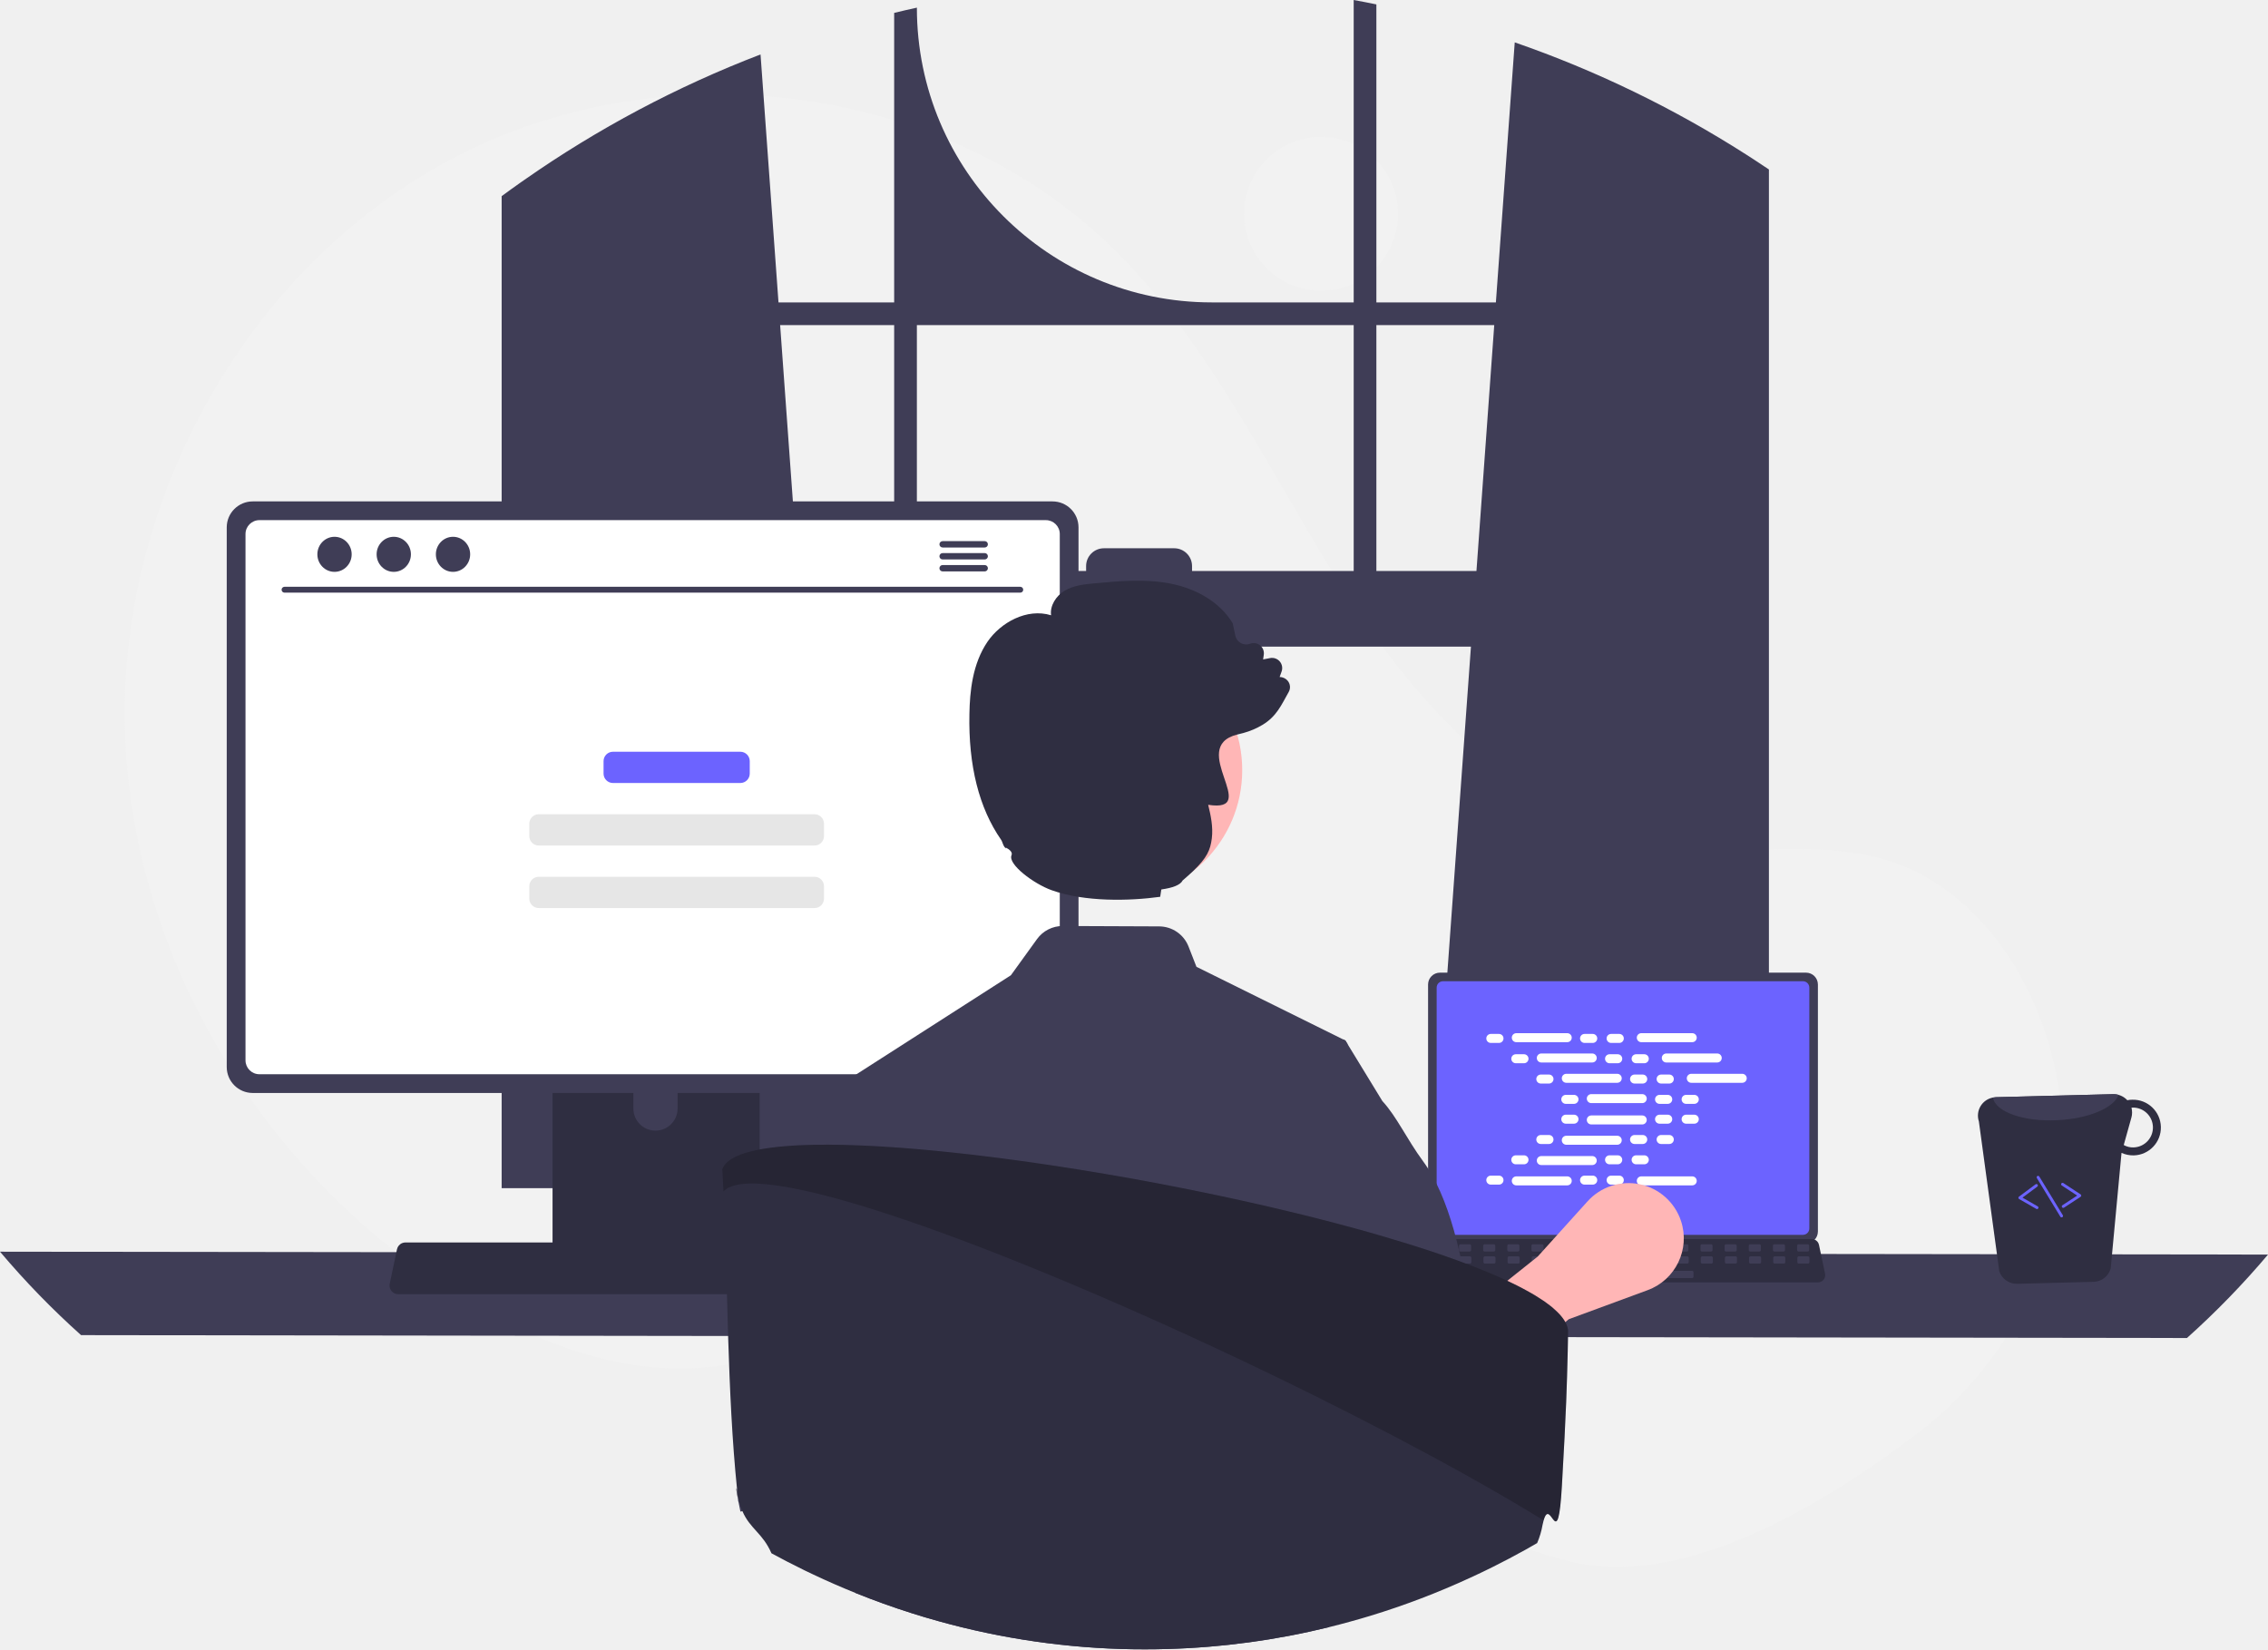
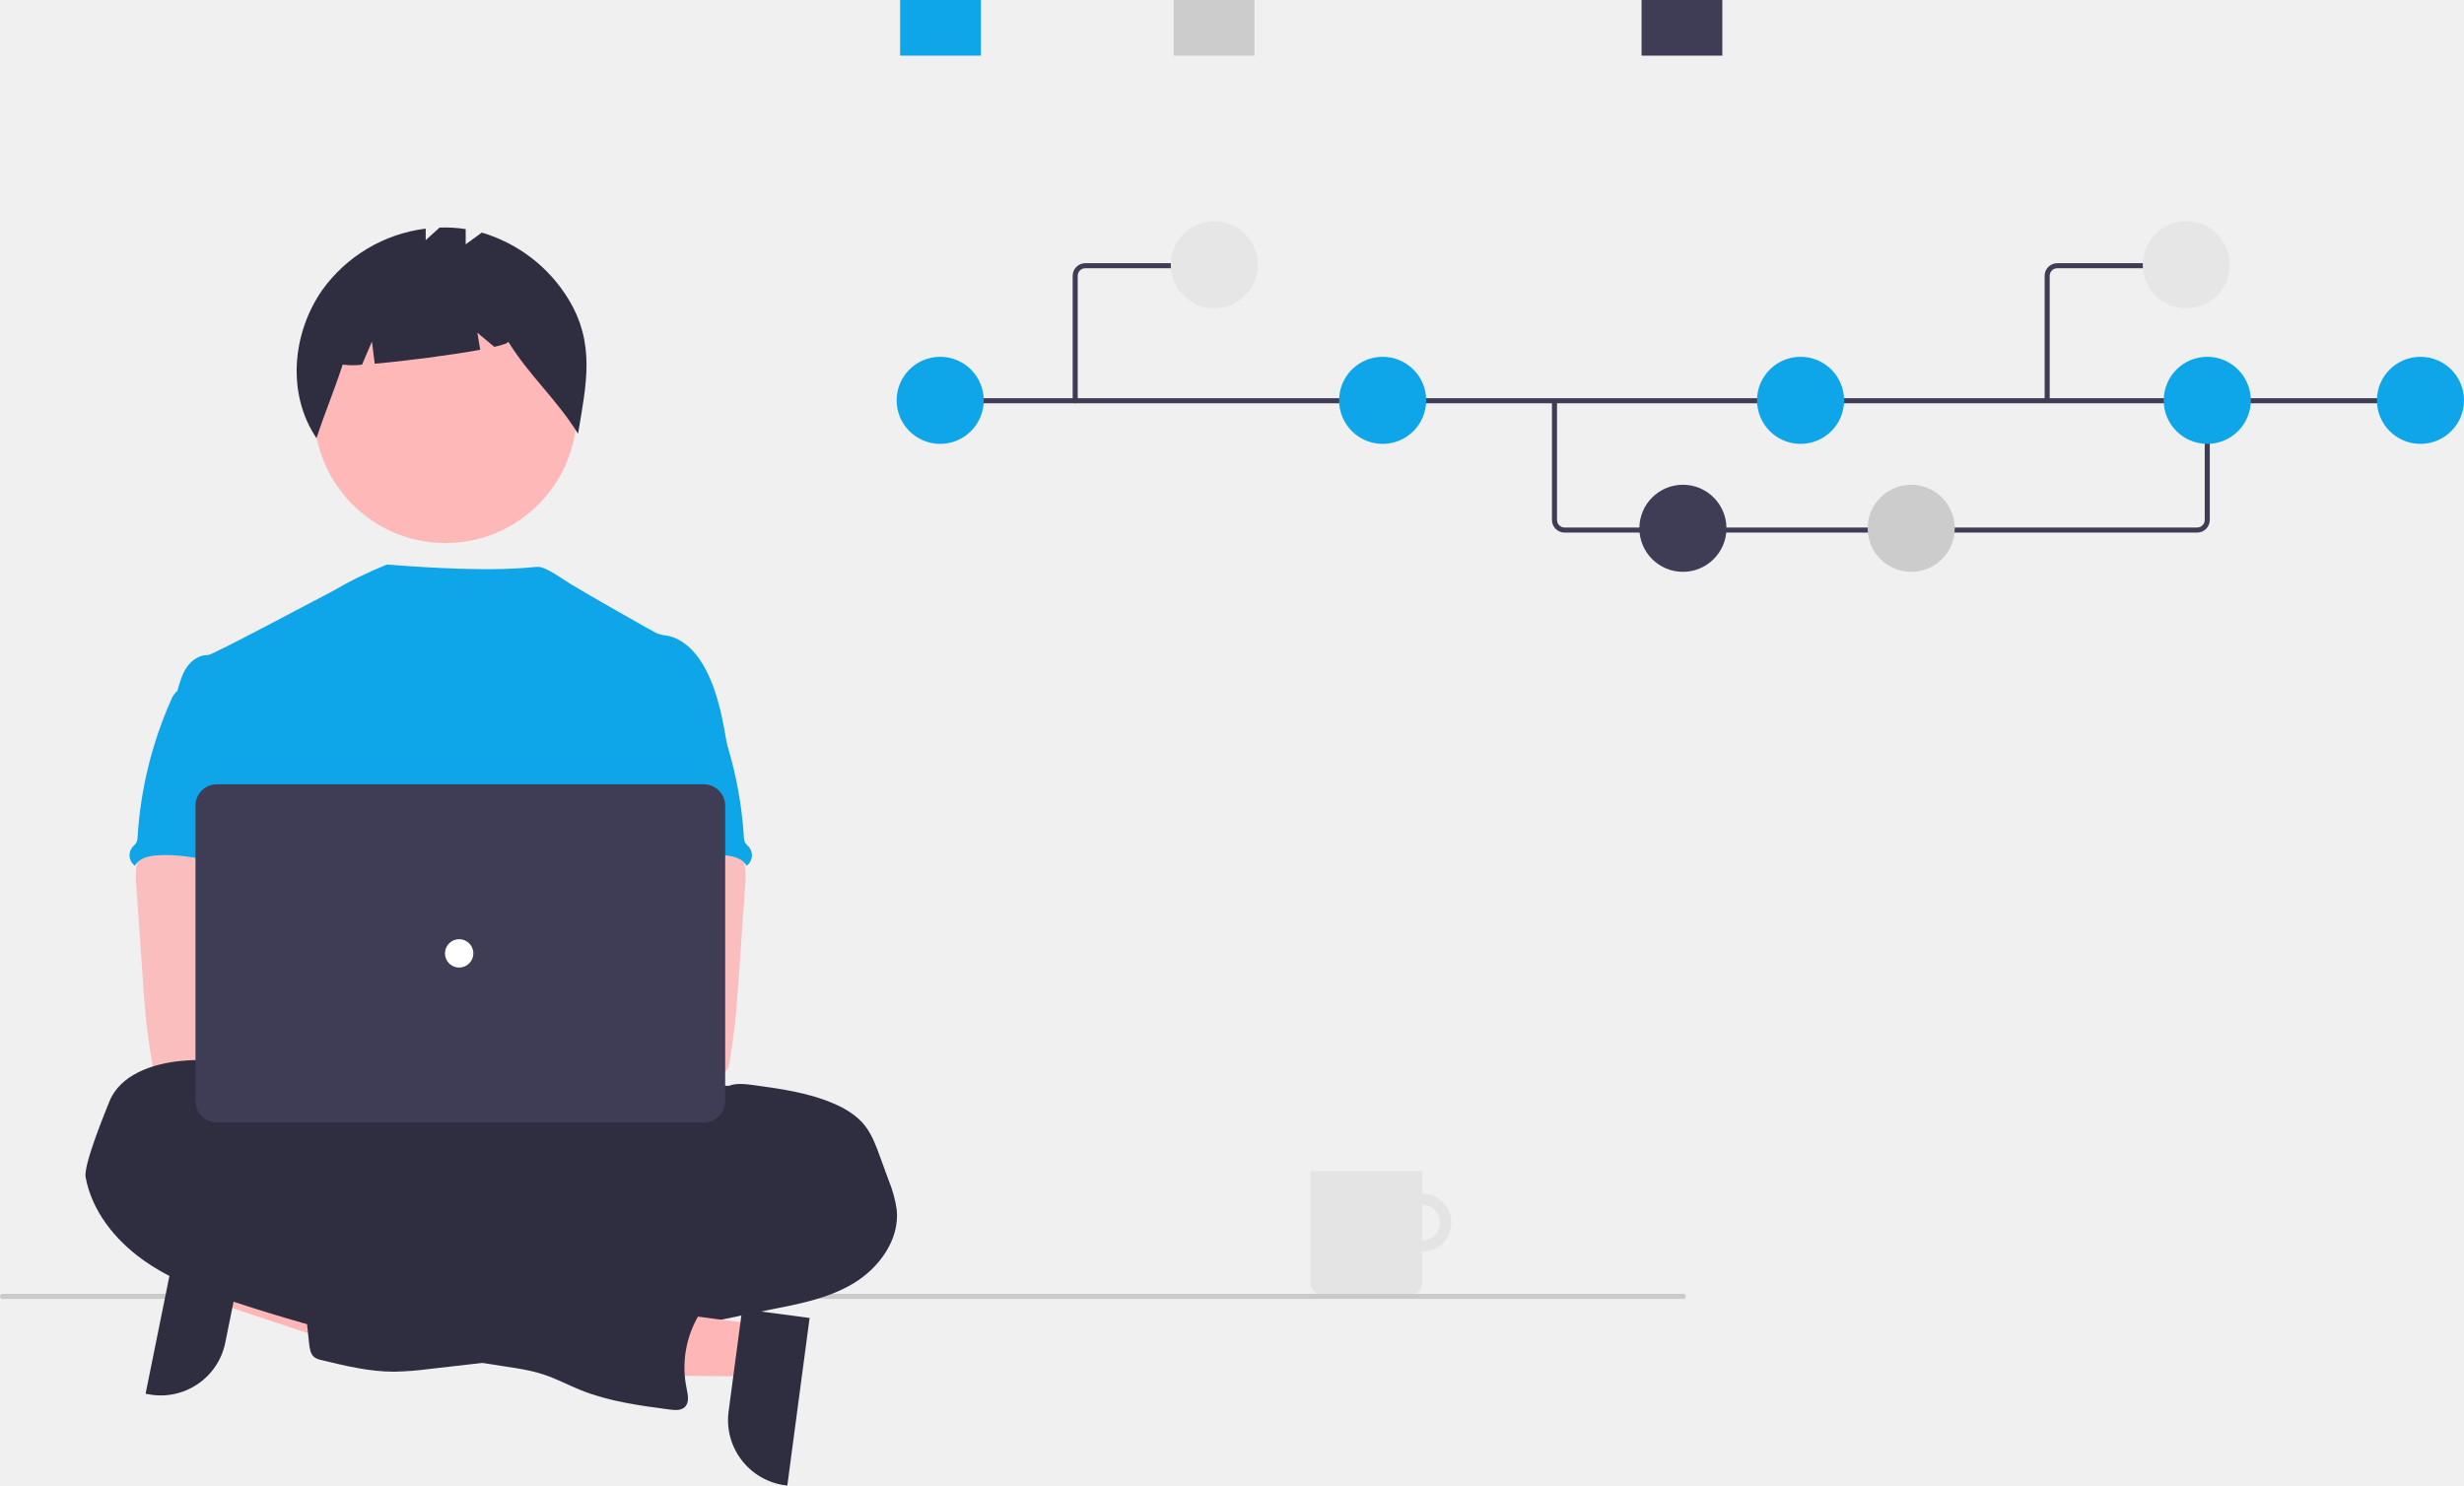
- <svg xmlns="http://www.w3.org/2000/svg" data-name="Layer 1" width="786.82" height="572.258" viewBox="0 0 786.82 572.258">
-   <circle cx="458.321" cy="74.182" r="26.701" fill="#f2f2f2" />
-   <path d="M872.038,661.023c39.688-30.229,58.644-81.025,46.776-129.482q-.442-1.806-.934-3.604c-7.867-28.763-27.332-56.101-55.7-65.291-23.82-7.717-49.82-1.783-74.669-4.851-48.781-6.024-86.601-45.494-113.211-86.819-26.611-41.325-47.062-87.583-82.422-121.724-58.285-56.275-153.362-68.391-225.627-31.76C293.987,254.121,247.955,335.391,249.918,416.386c1.963,80.995,50.046,158.432,119.875,199.517,25.652,15.093,55.321,25.785,84.848,22.044,25.62-3.246,48.899-17.013,74.399-21.1,40.091-6.426,79.927,11.701,114.603,32.824,34.676,21.123,68.17,46.16,107.574,55.952C789.478,715.131,836.881,687.801,872.038,661.023Z" transform="translate(-206.59 -163.8711)" fill="#f2f2f2" />
-   <path d="M815.016,219.191c-.87-.58-1.75-1.13-2.62-1.69a380.24,380.24,0,0,0-80.31-38.93l-6.54,90.22h-41.46v-103.39c-2.61-.54-5.24-1.05-7.87-1.53v104.92H626.946A102.27,102.27,0,0,1,524.676,166.521v-0c-2.64.57-5.26,1.18-7.88,1.83v100.44h-40.13l-6.23-86.03a380.858,380.858,0,0,0-81.94,43.53c-.44.3-.88.61-1.31.91-2.21,1.55-4.39,3.13-6.56,4.73v344.19h118.27l-2.09-28.95-11.5-158.95h231.59l-11.5,158.95-2.09,28.95h116.96v-353.45Q817.656,220.901,815.016,219.191Zm-298.22,142.78h-33.39l-6.17-85.3h39.56Zm159.42,0h-56.08v-1.69a6.18,6.18,0,0,0-6.19-6.18h-24.38a6.178,6.178,0,0,0-6.18,6.18v1.69h-58.71v-85.3h151.54Zm7.87,0v-85.3h40.89l-6.17,85.3Z" transform="translate(-206.59 -163.8711)" fill="#3f3d56" />
-   <path d="M206.59,598.162a289.003,289.003,0,0,0,28.12,28.95l730.58,1a289.003,289.003,0,0,0,28.12-28.95Z" transform="translate(-206.59 -163.8711)" fill="#3f3d56" />
-   <path d="M702.02,505.462v85.704a4.122,4.122,0,0,0,4.119,4.119H833.143a4.122,4.122,0,0,0,4.119-4.119v-85.704a4.124,4.124,0,0,0-4.119-4.115H706.139A4.124,4.124,0,0,0,702.02,505.462Z" transform="translate(-206.59 -163.8711)" fill="#3f3d56" />
-   <path d="M704.999,506.529V590.109a2.205,2.205,0,0,0,2.201,2.201H832.086a2.205,2.205,0,0,0,2.201-2.201V506.529a2.206,2.206,0,0,0-2.201-2.206H707.201A2.206,2.206,0,0,0,704.999,506.529Z" transform="translate(-206.59 -163.8711)" fill="#6c63ff" />
-   <path d="M699.364,607.881a2.47,2.47,0,0,0,1.943.93H837.299a2.502,2.502,0,0,0,2.446-3.016l-2.111-10.027a2.507,2.507,0,0,0-1.558-1.818,2.425,2.425,0,0,0-.888-.168H703.41a2.424,2.424,0,0,0-.888.168,2.507,2.507,0,0,0-1.558,1.818l-2.111,10.027A2.501,2.501,0,0,0,699.364,607.881Z" transform="translate(-206.59 -163.8711)" fill="#2f2e41" />
-   <rect x="830.034" y="595.588" width="4.188" height="2.513" rx="0.488" transform="translate(1457.666 1029.819) rotate(-180)" fill="#3f3d56" />
-   <rect x="821.657" y="595.588" width="4.188" height="2.513" rx="0.488" transform="translate(1440.912 1029.819) rotate(-180)" fill="#3f3d56" />
-   <rect x="813.28" y="595.588" width="4.188" height="2.513" rx="0.488" transform="translate(1424.158 1029.819) rotate(-180)" fill="#3f3d56" />
-   <rect x="804.903" y="595.588" width="4.188" height="2.513" rx="0.488" transform="translate(1407.404 1029.819) rotate(-180)" fill="#3f3d56" />
-   <rect x="796.526" y="595.588" width="4.188" height="2.513" rx="0.488" transform="translate(1390.65 1029.819) rotate(-180)" fill="#3f3d56" />
-   <rect x="788.149" y="595.588" width="4.188" height="2.513" rx="0.488" transform="translate(1373.896 1029.819) rotate(-180)" fill="#3f3d56" />
-   <rect x="779.772" y="595.588" width="4.188" height="2.513" rx="0.488" transform="translate(1357.142 1029.819) rotate(-180)" fill="#3f3d56" />
-   <rect x="771.395" y="595.588" width="4.188" height="2.513" rx="0.488" transform="translate(1340.388 1029.819) rotate(-180)" fill="#3f3d56" />
-   <rect x="763.018" y="595.588" width="4.188" height="2.513" rx="0.488" transform="translate(1323.634 1029.819) rotate(-180)" fill="#3f3d56" />
-   <rect x="754.641" y="595.588" width="4.188" height="2.513" rx="0.488" transform="translate(1306.88 1029.819) rotate(-180)" fill="#3f3d56" />
-   <rect x="746.264" y="595.588" width="4.188" height="2.513" rx="0.488" transform="translate(1290.126 1029.819) rotate(-180)" fill="#3f3d56" />
-   <rect x="737.887" y="595.588" width="4.188" height="2.513" rx="0.488" transform="translate(1273.372 1029.819) rotate(-180)" fill="#3f3d56" />
-   <rect x="729.51" y="595.588" width="4.188" height="2.513" rx="0.488" transform="translate(1256.618 1029.819) rotate(-180)" fill="#3f3d56" />
-   <rect x="721.133" y="595.588" width="4.188" height="2.513" rx="0.488" transform="translate(1239.865 1029.819) rotate(-180)" fill="#3f3d56" />
-   <rect x="712.756" y="595.588" width="4.188" height="2.513" rx="0.488" transform="translate(1223.111 1029.819) rotate(-180)" fill="#3f3d56" />
-   <rect x="704.379" y="595.588" width="4.188" height="2.513" rx="0.488" transform="translate(1206.357 1029.819) rotate(-180)" fill="#3f3d56" />
-   <rect x="830.133" y="599.777" width="4.188" height="2.513" rx="0.488" transform="translate(1457.864 1038.196) rotate(-180)" fill="#3f3d56" />
-   <rect x="821.756" y="599.777" width="4.188" height="2.513" rx="0.488" transform="translate(1441.11 1038.196) rotate(-180)" fill="#3f3d56" />
-   <rect x="813.379" y="599.777" width="4.188" height="2.513" rx="0.488" transform="translate(1424.356 1038.196) rotate(-180)" fill="#3f3d56" />
-   <rect x="805.002" y="599.777" width="4.188" height="2.513" rx="0.488" transform="translate(1407.602 1038.196) rotate(-180)" fill="#3f3d56" />
-   <rect x="796.625" y="599.777" width="4.188" height="2.513" rx="0.488" transform="translate(1390.848 1038.196) rotate(-180)" fill="#3f3d56" />
-   <rect x="788.248" y="599.777" width="4.188" height="2.513" rx="0.488" transform="translate(1374.094 1038.196) rotate(-180)" fill="#3f3d56" />
-   <rect x="779.871" y="599.777" width="4.188" height="2.513" rx="0.488" transform="translate(1357.34 1038.196) rotate(-180)" fill="#3f3d56" />
-   <rect x="771.494" y="599.777" width="4.188" height="2.513" rx="0.488" transform="translate(1340.586 1038.196) rotate(-180)" fill="#3f3d56" />
-   <rect x="763.117" y="599.777" width="4.188" height="2.513" rx="0.488" transform="translate(1323.832 1038.196) rotate(-180)" fill="#3f3d56" />
-   <rect x="754.74" y="599.777" width="4.188" height="2.513" rx="0.488" transform="translate(1307.078 1038.196) rotate(-180)" fill="#3f3d56" />
-   <rect x="746.363" y="599.777" width="4.188" height="2.513" rx="0.488" transform="translate(1290.324 1038.196) rotate(-180)" fill="#3f3d56" />
-   <rect x="737.986" y="599.777" width="4.188" height="2.513" rx="0.488" transform="translate(1273.57 1038.196) rotate(-180)" fill="#3f3d56" />
-   <rect x="729.609" y="599.777" width="4.188" height="2.513" rx="0.488" transform="translate(1256.816 1038.196) rotate(-180)" fill="#3f3d56" />
-   <rect x="721.232" y="599.777" width="4.188" height="2.513" rx="0.488" transform="translate(1240.062 1038.196) rotate(-180)" fill="#3f3d56" />
-   <rect x="712.855" y="599.777" width="4.188" height="2.513" rx="0.488" transform="translate(1223.309 1038.196) rotate(-180)" fill="#3f3d56" />
-   <rect x="704.478" y="599.777" width="4.188" height="2.513" rx="0.488" transform="translate(1206.555 1038.196) rotate(-180)" fill="#3f3d56" />
-   <rect x="760.604" y="604.803" width="33.508" height="2.513" rx="0.488" transform="translate(1348.126 1048.248) rotate(-180)" fill="#3f3d56" />
-   <rect x="515.631" y="358.737" width="5.966" height="3.122" rx="1.561" fill="#fff" />
-   <rect x="548.154" y="358.737" width="5.966" height="3.122" rx="1.561" fill="#fff" />
-   <rect x="557.369" y="358.737" width="5.966" height="3.122" rx="1.561" fill="#fff" />
-   <rect x="524.477" y="358.477" width="20.796" height="3.122" rx="1.561" fill="#fff" />
-   <rect x="567.841" y="358.477" width="20.796" height="3.122" rx="1.561" fill="#fff" />
-   <rect x="524.304" y="365.784" width="5.966" height="3.122" rx="1.561" fill="#fff" />
-   <rect x="556.827" y="365.784" width="5.966" height="3.122" rx="1.561" fill="#fff" />
-   <rect x="566.042" y="365.784" width="5.966" height="3.122" rx="1.561" fill="#fff" />
-   <rect x="533.15" y="365.523" width="20.796" height="3.122" rx="1.561" fill="#fff" />
-   <rect x="576.514" y="365.523" width="20.796" height="3.122" rx="1.561" fill="#fff" />
-   <rect x="532.977" y="372.83" width="5.966" height="3.122" rx="1.561" fill="#fff" />
-   <rect x="565.5" y="372.83" width="5.966" height="3.122" rx="1.561" fill="#fff" />
-   <rect x="574.715" y="372.83" width="5.966" height="3.122" rx="1.561" fill="#fff" />
-   <rect x="541.823" y="372.57" width="20.796" height="3.122" rx="1.561" fill="#fff" />
-   <rect x="585.187" y="372.57" width="20.796" height="3.122" rx="1.561" fill="#fff" />
-   <rect x="541.649" y="379.877" width="5.966" height="3.122" rx="1.561" fill="#fff" />
-   <rect x="574.172" y="379.877" width="5.966" height="3.122" rx="1.561" fill="#fff" />
-   <rect x="583.387" y="379.877" width="5.966" height="3.122" rx="1.561" fill="#fff" />
-   <rect x="550.496" y="379.617" width="20.796" height="3.122" rx="1.561" fill="#fff" />
-   <rect x="548.154" y="407.898" width="5.966" height="3.122" rx="1.561" fill="#fff" />
-   <rect x="557.369" y="407.898" width="5.966" height="3.122" rx="1.561" fill="#fff" />
-   <rect x="567.841" y="408.158" width="20.796" height="3.122" rx="1.561" fill="#fff" />
-   <rect x="515.631" y="407.898" width="5.966" height="3.122" rx="1.561" fill="#fff" />
-   <rect x="524.477" y="408.158" width="20.796" height="3.122" rx="1.561" fill="#fff" />
-   <rect x="524.304" y="400.851" width="5.966" height="3.122" rx="1.561" fill="#fff" />
-   <rect x="556.827" y="400.851" width="5.966" height="3.122" rx="1.561" fill="#fff" />
-   <rect x="566.042" y="400.851" width="5.966" height="3.122" rx="1.561" fill="#fff" />
-   <rect x="533.15" y="401.111" width="20.796" height="3.122" rx="1.561" fill="#fff" />
-   <rect x="532.977" y="393.804" width="5.966" height="3.122" rx="1.561" fill="#fff" />
-   <rect x="565.5" y="393.804" width="5.966" height="3.122" rx="1.561" fill="#fff" />
-   <rect x="574.715" y="393.804" width="5.966" height="3.122" rx="1.561" fill="#fff" />
-   <rect x="541.823" y="394.064" width="20.796" height="3.122" rx="1.561" fill="#fff" />
-   <rect x="541.649" y="386.758" width="5.966" height="3.122" rx="1.561" fill="#fff" />
-   <rect x="574.172" y="386.758" width="5.966" height="3.122" rx="1.561" fill="#fff" />
-   <rect x="583.387" y="386.758" width="5.966" height="3.122" rx="1.561" fill="#fff" />
-   <rect x="550.496" y="387.018" width="20.796" height="3.122" rx="1.561" fill="#fff" />
-   <path d="M711.507,654.353l-13.35-21.102,41.902-33.403,17.295-19.161a19.161,19.161,0,0,1,32.418,6.828h0a19.161,19.161,0,0,1-11.57,23.991l-27.349,10.075Z" transform="translate(-206.59 -163.8711)" fill="#ffb6b6" />
-   <path d="M398.28,501.352v102.56h71.85v-102.56a3.448,3.448,0,0,0-2.43-3.3,3.175,3.175,0,0,0-1.03-.16H401.75A3.463,3.463,0,0,0,398.28,501.352Zm28.04,35.24a7.67,7.67,0,0,1,15.34,0v11.9a7.67,7.67,0,0,1-15.34,0Z" transform="translate(-206.59 -163.8711)" fill="#2f2e41" />
-   <path d="M398.06,600.632v9.89a1.946,1.946,0,0,0,1.93,1.94h68.43a1.94,1.94,0,0,0,1.93-1.94v-9.89Z" transform="translate(-206.59 -163.8711)" fill="#3f3d56" />
-   <path d="M285.25,346.832V534.092a9.007,9.007,0,0,0,9,9h277.5a9.007,9.007,0,0,0,9-9V346.832a9.011,9.011,0,0,0-9-8.99H294.25A9.012,9.012,0,0,0,285.25,346.832Z" transform="translate(-206.59 -163.8711)" fill="#3f3d56" />
-   <path d="M291.76,349.162v182.62a4.818,4.818,0,0,0,4.81,4.81H569.44a4.818,4.818,0,0,0,4.81-4.81v-182.62a4.82,4.82,0,0,0-4.81-4.82H296.57A4.821,4.821,0,0,0,291.76,349.162Z" transform="translate(-206.59 -163.8711)" fill="#fff" />
-   <path d="M342.4,611.792a2.948,2.948,0,0,0,2.32,1.11h162.34a2.987,2.987,0,0,0,2.92-3.6l-2.52-11.97a2.993,2.993,0,0,0-1.86-2.17,2.895,2.895,0,0,0-1.06-.2H347.23a2.894,2.894,0,0,0-1.06.2,2.992,2.992,0,0,0-1.86,2.17l-2.52,11.97A2.985,2.985,0,0,0,342.4,611.792Z" transform="translate(-206.59 -163.8711)" fill="#2f2e41" />
-   <path d="M560.585,369.499H305.261a1.016,1.016,0,0,1,0-2.031H560.585a1.016,1.016,0,0,1,0,2.031Z" transform="translate(-206.59 -163.8711)" fill="#3f3d56" />
-   <ellipse cx="116.051" cy="192.33" rx="5.95" ry="6.083" fill="#3f3d56" />
-   <ellipse cx="136.607" cy="192.33" rx="5.95" ry="6.083" fill="#3f3d56" />
-   <ellipse cx="157.163" cy="192.33" rx="5.95" ry="6.083" fill="#3f3d56" />
-   <path d="M548.206,351.622h-14.6a1.105,1.105,0,0,0,0,2.21h14.6a1.105,1.105,0,0,0,0-2.21Z" transform="translate(-206.59 -163.8711)" fill="#3f3d56" />
-   <path d="M548.206,355.772h-14.6a1.105,1.105,0,0,0,0,2.21h14.6a1.105,1.105,0,0,0,0-2.21Z" transform="translate(-206.59 -163.8711)" fill="#3f3d56" />
-   <path d="M548.206,359.922h-14.6a1.105,1.105,0,0,0,0,2.21h14.6a1.105,1.105,0,0,0,0-2.21Z" transform="translate(-206.59 -163.8711)" fill="#3f3d56" />
-   <path d="M900.186,604.972a6.416,6.416,0,0,0,6.183,4.331l26.492-.682a6.329,6.329,0,0,0,5.981-4.657l3.749-40.087a9.794,9.794,0,0,0,4.238.871,9.661,9.661,0,1,0-.485-19.317,8.184,8.184,0,0,0-1.736.181,6.548,6.548,0,0,0-4.874-2.103l-40.751,1.052a5.853,5.853,0,0,0-1.005.125,6.365,6.365,0,0,0-4.873,8.265Zm43.173-43.817,2.668-9.553a6.506,6.506,0,0,0,.02-3.375c.129-0.0.244-.062.373-.062a6.91,6.91,0,0,1,.324,13.817A6.505,6.505,0,0,1,943.359,561.156Z" transform="translate(-206.59 -163.8711)" fill="#2f2e41" />
-   <path d="M897.978,544.686c.868,4.964,10.629,8.454,22.366,7.847,10.793-.497,19.617-4.287,21.234-8.778a6.025,6.025,0,0,0-1.844-.246l-40.751,1.052A5.853,5.853,0,0,0,897.978,544.686Z" transform="translate(-206.59 -163.8711)" fill="#3f3d56" />
-   <path d="M922.494,582.944a.497.497,0,0,0,.151-.066l5.753-3.766a.499.499,0,0,0,0-.836l-5.98-3.917a.5.5,0,1,0-.548.836l5.341,3.498-5.114,3.348a.5.5,0,0,0,.396.903Z" transform="translate(-206.59 -163.8711)" fill="#6c63ff" />
-   <path d="M913.408,583.363a.5.5,0,0,0,.126-.918l-5.303-3.04,5.126-3.807a.5.5,0,1,0-.596-.802l-5.739,4.263a.5.5,0,0,0,.049.835l5.965,3.42A.5.5,0,0,0,913.408,583.363Z" transform="translate(-206.59 -163.8711)" fill="#6c63ff" />
-   <path d="M921.922,586.244a.482.482,0,0,0,.137-.058.5.5,0,0,0,.168-.687l-8.155-13.408a.5.5,0,0,0-.854.521l8.155,13.408A.5.5,0,0,0,921.922,586.244Z" transform="translate(-206.59 -163.8711)" fill="#6c63ff" />
-   <rect x="209.385" y="260.827" width="50.719" height="10.846" rx="3.264" fill="#6c63ff" />
-   <rect x="183.626" y="282.519" width="102.236" height="10.846" rx="3.264" fill="#e6e6e6" />
-   <rect x="183.626" y="304.21" width="102.236" height="10.846" rx="3.264" fill="#e6e6e6" />
-   <path d="M497.301,540.717l.217.684.011.023,6.525,19.838,7.506,22.861,14.123,42.961.137,6.673v.023l1.049,53.684-2.909,7.278,3.274,11.932s-1.506-18.037-9.582-7.679c-4.574,5.886-9.925,11.91-14.317,17.556q9.6,3.884,19.507,7.027c1.426.456,2.863.89,4.301,1.323q.462.137.924.274a266.863,266.863,0,0,0,67.351,10.826c1.186.034,2.35.057,3.479.08.399.011.787.023,1.175.023,1.278.011,2.544.023,3.822.023q3.867,0,7.7-.114a266.853,266.853,0,0,0,56.091-7.586c-.125-7.586-.468-16.45-.958-25.918-.228-4.643-5.35-9.674-5.658-14.533-.217-3.65,4.381-7.084,4.141-10.792-1.551-22.827-3.491-14.064-4.928-30.229q-.222-2.379-.411-4.552c-.924-10.381-1.563-16.872-1.563-16.872l6.137-38.683,9.639-60.734-.742-1.221-.833-.411-50.844-25.165-2.761-7.073a10.979,10.979,0,0,0-10.141-6.947l-33.493-.137a10.931,10.931,0,0,0-8.909,4.529l-9.069,12.56Z" transform="translate(-206.59 -163.8711)" fill="#3f3d56" />
-   <path d="M533.407,617.525,525.82,633.758l-5.179,11.088-8.909,46.646-4.46,4.734L503.45,679.467l-39.998,8.881c-1.312-7.29-.351.247-1.161-7.75.228-.228.468-.456.707-.685.639-.593,1.175-1.152,1.164-1.688-.456-27.584.913-74.526,12.343-102.966a60.053,60.053,0,0,1,7.027-13.107c.228-.308.445-.616.662-.924,5.27-7.381,8.601-14.647,13.324-19.815v-.011a.53.53,0,0,0,.08-.08.157.157,0,0,0,.046-.034l32.443-17.203,1.392,39.105.992,28.109Z" transform="translate(-206.59 -163.8711)" fill="#3f3d56" />
-   <path d="M650.391,622.135l9.476,20.275,3.307,7.061,8.907,46.642,4.446,4.723,3.83-16.755,1.8-.369,32.459-6.722,9.461,30.046a17.984,17.984,0,0,0-3.261-22.506c-.646-.585-1.184-1.154-1.169-1.692.538-32.443-1.446-91.684-19.367-116.066-5.692-7.738-9.107-15.445-14.076-20.829-.015-.015-.015-.031-.031-.031L674.081,526.114l-.738-1.215-.831-.415Z" transform="translate(-206.59 -163.8711)" fill="#3f3d56" />
-   <circle id="a657ec4b-47ce-4d2a-9c58-81a811696ca9" data-name="Ellipse 5" cx="386.397" cy="267.201" r="44.558" fill="#ffb6b6" />
-   <path d="M653.212,399.948a3.759,3.759,0,0,0-2.69-1.19l.67-1.86a3.528,3.528,0,0,0-3.96-4.7l-2.44.47.23-1.63a3.534,3.534,0,0,0-4.73-3.82,3.766,3.766,0,0,1-3.24-.23,3.846,3.846,0,0,1-1.92-2.61l-.85-4.1-.09-.22c-4.14-6.9-12.1-11.92-21.84-13.76-8.67-1.65-17.56-.81-26.13-.02-3.4.32-7.24.68-10.44,2.64-2.72,1.68-5.02,5.04-4.55,8.43-8.45-2.59-17.51,2.58-22,9.1-5.32,7.76-6.19,17.48-6.33,25.08-.38,17.98,3.33,32.69,11,43.73.56.8.7,2.47,1.81,3.03l-.23-.37c1.24.62,2.5,1.62,2.03,2.69-1.35,3.08,7.62,9.89,13.94,12.14,11.53,4.11,26.86,3.76,37.64,2.28l.38-2.55c3.89-.53,6.63-1.54,7.4-3.12,1.36-1.16,2.52-2.2,3.53-3.16l.01-.01c.02-.02.06-.05.08-.07,4.87-4.67,6-7.33,6.51-11.38.49-3.97-.38-8-1.27-11.63,18.74,2.9-7.38-19.96,10.08-24.38a5.434,5.434,0,0,1,.61-.15c.51-.12,1.02-.24,1.51-.38a26.448,26.448,0,0,0,6.72-2.87c4.88-2.97,6.49-6.91,9.01-11.35A3.427,3.427,0,0,0,653.212,399.948Z" transform="translate(-206.59 -163.8711)" fill="#2f2e41" />
-   <path d="M750.582,625.308c-.01,1.75-.03,4.2-.11,7.23q-.015.63-.03,1.29c-.13,5.57-.26,10.24-.47,15.43-.01.36-.02.71-.04,1.07-.28,7.24-.72,15.67-1.48,29.02-1.41,24.66-3.87,3.39-6.34,12.04-.12.43-.25.94-.37,1.54a27.916,27.916,0,0,1-1.88,6.33c-1.31.78-2.66,1.53-3.99,2.28-3.79,2.11-7.64,4.14-11.52,6.07-2.18,1.08-4.37,2.14-6.57,3.16-.35.16-.69.32-1.03.47a270.887,270.887,0,0,1-34.75,13.26c-2.32.7-4.63,1.38-6.97,2.01-2.44.68-4.88,1.32-7.35,1.92a266.893,266.893,0,0,1-56.09,7.59c-2.55.08-5.12.11-7.7.11-1.28,0-2.54-.01-3.82-.02-.39,0-.78-.01-1.17-.02-1.13-.03-2.3-.05-3.48-.08a266.663,266.663,0,0,1-67.35-10.83l-.93-.27c-1.44-.44-2.87-.87-4.3-1.33q-9.9-3.135-19.51-7.02-7.335-2.955-14.5-6.34a.339.339,0,0,1-.12-.06c-1-.46-2.01-.94-3.01-1.43-.13-.07-.27-.14-.41-.21q-5.595-2.73-11.07-5.72c-3.07-7.05-7.39-8.4-10.07-14.6a25.874,25.874,0,0,1-1.68-5.74c0-.02-.01-.04-.01-.07.28,3.72-1.19-6.6-.01-.04-.01-.12-.02-.25-.03-.4-.03-.36-.07-.8-.13-1.35-3.43-33.49-3.21-71.79-4.7-103.35q-.15-3.06-.31-5.86c-.03-.62-.07-1.23-.11-1.83.07-.18.15-.37.24-.55a1.002,1.002,0,0,1,.07-.15,1.623,1.623,0,0,1,.1-.18c.02-.03.05-.07.07-.1a.917.917,0,0,1,.05-.1c.09-.14.19-.29.3-.43.05-.06.09-.11.14-.16a.808.808,0,0,1,.12-.14.637.637,0,0,1,.11-.13c.04-.04.08-.09.13-.14a.302.302,0,0,1,.08-.08,2.033,2.033,0,0,1,.26-.25,9.624,9.624,0,0,1,1.14-.9c.14-.09.29-.18.43-.28a19.135,19.135,0,0,1,3.17-1.52c.38-.14.76-.27,1.17-.41.15-.04.29-.09.44-.14.22-.07.44-.14.67-.19,1.14-.34,2.37-.63,3.7-.9.16-.03.33-.06.5-.1.24-.05.49-.09.74-.13.34-.06.69-.12,1.04-.18,2.97-.47,6.34-.82,10.06-1.05q.525-.03,1.05-.06c.41-.02.82-.04,1.24-.06.35-.02.71-.03,1.07-.04.35-.02.71-.03,1.08-.04,1.01-.03,2.05-.06,3.11-.08,3.02-.06,6.2-.04,9.54.03,1.55.04,3.13.08,4.75.15.11,0,.21.01.31.01,1.41.05,2.83.11,4.29.19,1.02.05,2.05.1,3.08.16.97.06,1.95.12,2.94.19.77.04,1.54.1,2.32.15.66.05,1.32.1,1.98.14l.9.06c.49.04.98.07,1.48.12,1.1.09,2.2.18,3.32.27,1.11.1,2.24.2,3.37.3s2.27.21,3.41.32c.12.01.23.02.34.03,1.04.11,2.08.21,3.13.32.24.02.49.04.73.07,1.001.101,2.022.218,3.032.326.31.033.618.066.929.1.791.086,1.572.161,2.368.254,1.05.12,2.12.23,3.16.37.81.09,1.62.18,2.43.28,1.27.15,2.56.31,3.85.48.49.06.98.12,1.47.19,3.68.46,7.4.97,11.18,1.5,5.73.81,11.55,1.69,17.41,2.64q8.805,1.425,17.71,3.01c1.5.27,3,.54,4.51.82q1.02.195,2.04.39c1.16.21,2.32.43,3.48.65,1.16.22,2.32.44,3.48.67,1.38.27,2.77.54,4.15.81,9.09,1.8,18.13,3.72,26.95,5.73,1.45.33,2.9.67,4.34,1q4.32,1.005,8.56,2.04c.78.18,1.55.37,2.32.56,1.92.48,3.84.96,5.73,1.45l.33.09c1.39.34,2.75.69,4.11,1.05q4.815,1.26,9.47,2.55,3.09.855,6.11,1.73c3.01.87,5.96,1.75,8.83,2.64.71.22,1.42.44,2.12.65,2.1.65,4.17,1.31,6.18,1.97,1.6.52,3.16,1.05,4.7,1.58q2.31.795,4.53,1.59c.95.34,1.89.7,2.83,1.04,1.35.5,2.68,1,3.98,1.5.4.15.79.31,1.18.46.25.11.49.2.73.3.47.19.95.37,1.41.56.47.18.93.37,1.39.57.45.18.91.37,1.35.56.45.18.89.37,1.33.57.37.15.73.31,1.08.47.71.31,1.42.62,2.11.94.34.16.68.31,1.02.47l.78.36c.11.06.22.11.33.16.25.12.51.25.76.37.58.27,1.15.56,1.71.83.75.38,1.48.76,2.18,1.13.71.38,1.4.76,2.06,1.13.11.06.21.12.32.18.15.08.3.17.45.25.51.29,1,.59,1.49.88.96.59,1.87,1.17,2.72,1.75.19.13.37.26.56.38.63.45,1.23.89,1.79,1.34,0,.01,0,.01.01.01.19.14.37.29.55.43.15.14.31.26.46.4.52.45,1,.88,1.44,1.32a5.667,5.667,0,0,1,.42.43,1.208,1.208,0,0,1,.16.16c.2.2.38.4.55.6a.553.553,0,0,1,.07.09c.24.28.46.56.67.84.1.14.21.28.3.42.12.17.24.35.34.52.09.14.17.29.25.43a7.257,7.257,0,0,1,.54,1.13,5.241,5.241,0,0,1,.27.82A5.844,5.844,0,0,1,750.582,625.308Z" transform="translate(-206.59 -163.8711)" fill="#2f2e41" />
-   <path d="M750.582,625.308c-.01,1.75-.03,4.2-.11,7.23-.01.42-.03.85-.04,1.29-.1,4.25-.25,9.5-.46,15.43-.01.36-.02.71-.04,1.07-.28,7.24-.72,15.67-1.48,29.02-1.41,24.66-3.87,3.39-6.34,12.04-6.86-4.22-14.38-8.64-22.42-13.18q-2.175-1.23-4.39-2.47c-16.08-8.97-34.04-18.37-52.79-27.68-.74-.37-1.49-.74-2.23-1.1-42.95-21.23-89.83-41.88-127.81-55.66-7.33-2.66-14.33-5.06-20.91-7.17-13.86-4.43-25.84-7.53-35.06-8.87-9.6-1.4-16.23-.9-18.91,1.99q-.15-3.06-.31-5.86-.06-.93-.12-1.83c.062-.165.142-.322.22-.48.011-.023.019-.047.03-.07a1.002,1.002,0,0,1,.07-.15,1.623,1.623,0,0,1,.1-.18,1.06,1.06,0,0,1,.12-.2c.09-.14.19-.29.3-.43a3.483,3.483,0,0,1,.26-.3.637.637,0,0,1,.11-.13c.04-.04.08-.09.13-.14a.302.302,0,0,1,.08-.08,2.033,2.033,0,0,1,.26-.25,9.624,9.624,0,0,1,1.14-.9c.14-.09.29-.18.43-.28a19.135,19.135,0,0,1,3.17-1.52c.38-.14.76-.27,1.17-.41.15-.04.29-.09.44-.14.22-.07.44-.14.67-.19,1.14-.34,2.37-.63,3.7-.9.4-.08.82-.16,1.24-.23.34-.06.69-.12,1.04-.18,2.97-.47,6.34-.82,10.06-1.05q.525-.03,1.05-.06c.41-.02.82-.04,1.24-.06.35-.02.71-.03,1.07-.04.35-.02.71-.03,1.08-.04,1.01-.03,2.05-.06,3.11-.08,3.02-.05,6.2-.03,9.54.04,1.55.03,3.13.08,4.75.15.1,0,.21.01.31.01,1.41.04,2.84.11,4.29.18,1.02.05,2.05.1,3.08.16.97.06,1.95.12,2.94.19.77.04,1.54.1,2.32.15.66.05,1.32.1,1.98.14.79.06,1.58.12,2.38.18,1.1.09,2.2.18,3.32.27,1.11.1,2.24.2,3.37.3s2.27.21,3.41.32c.12.01.23.02.34.03,1.04.11,2.08.21,3.13.32q8.73.885,17.97,2.07,5.52.705,11.18,1.51c5.73.81,11.55,1.69,17.41,2.63q8.805,1.425,17.71,3.01c1.5.27,3,.54,4.51.82q2.76.51,5.52,1.04c1.16.22,2.32.44,3.48.67,1.38.27,2.77.54,4.15.81,9.09,1.8,18.13,3.72,26.95,5.73,1.45.33,2.9.67,4.34,1q4.32,1.005,8.56,2.04c.78.19,1.55.38,2.32.57q2.895.72,5.73,1.44v.01c.11.02.22.05.33.08,1.38.35,2.75.7,4.11,1.06q4.815,1.26,9.47,2.54c2.06.58,4.1,1.15,6.11,1.73,3.01.88,5.96,1.76,8.83,2.64.71.22,1.42.44,2.12.65q3.15.99,6.18,1.97c1.6.52,3.16,1.05,4.7,1.58q2.31.795,4.53,1.59c.96.34,1.9.69,2.83,1.03,1.36.5,2.68,1,3.98,1.51.4.15.79.31,1.18.46.73.28,1.44.57,2.14.86.47.18.93.37,1.39.57.45.18.91.37,1.35.56.45.18.89.37,1.33.57.37.15.73.31,1.08.47.71.31,1.42.62,2.11.94.34.16.68.31,1.02.47l.78.36c.11.06.22.11.33.16.85.4,1.67.8,2.47,1.2.75.38,1.48.76,2.18,1.13.83.44,1.62.87,2.38,1.31.15.08.3.17.45.25.51.29,1,.59,1.49.88.96.59,1.87,1.17,2.72,1.75.84.58,1.62,1.15,2.35,1.72,0,.01,0,.01.01.01.35.28.69.56,1.01.83.52.45,1,.88,1.44,1.32a5.667,5.667,0,0,1,.42.43,1.208,1.208,0,0,1,.16.16c.21.23.42.46.62.69.24.28.46.56.67.84.1.14.21.28.3.42.12.17.24.35.34.52.09.14.17.29.25.43a7.257,7.257,0,0,1,.54,1.13,6.053,6.053,0,0,1,.27.82A5.844,5.844,0,0,1,750.582,625.308Z" transform="translate(-206.59 -163.8711)" opacity="0.2" />
+ <svg xmlns="http://www.w3.org/2000/svg" data-name="Layer 1" width="973.461" height="587.025" viewBox="0 0 973.461 587.025">
+   <g id="f9b32178-6d95-472d-b482-6662972666de" data-name="Group 100">
+     <path id="f4b94a19-cbe0-459a-95a6-6ea3b3d72055-209" data-name="Path 1465" d="M675.147,628.1a11.49,11.49,0,1,0,11.49,11.49h0A11.49,11.49,0,0,0,675.147,628.1Zm0,18.561a7.071,7.071,0,1,1,7.071-7.071v0A7.071,7.071,0,0,1,675.147,646.661Z" transform="translate(-113.2693 -156.4874)" fill="#e4e4e4" />
+     <path id="abc0e0b3-f22e-4bee-9929-c6879640924e-210" data-name="Path 1467" d="M630.954,619.261h44.193v43.739a5.757,5.757,0,0,1-5.757,5.757h-32.679a5.757,5.757,0,0,1-5.757-5.757V619.261Z" transform="translate(-113.2693 -156.4874)" fill="#e4e4e4" />
+   </g>
+   <path id="e24b6f19-a0a0-4e73-9cfc-bbb7635ad236-211" data-name="Path 944" d="M778.403,669.758h-664.237a1.006,1.006,0,0,1,0-2h664.237a1.006,1.006,0,0,1,0,2Z" transform="translate(-113.2693 -156.4874)" fill="#cacaca" />
+   <polygon points="89.41 494.381 85.302 514.694 161.695 540.208 167.759 510.228 89.41 494.381" fill="#ffb6b6" />
+   <path d="M210.36,647.029l-8.091,40.003-0.0.002a26.011,26.011,0,0,1-30.65,20.335l-.828-.168,13.248-65.496Z" transform="translate(-113.2693 -156.4874)" fill="#2f2e41" />
+   <circle id="fd4e5ab9-ffc8-4bbb-9267-3af70c31dae1" data-name="Ellipse 276" cx="175.979" cy="162.713" r="51.871" fill="#feb8b8" />
+   <path id="a8c9bbe2-1461-49cf-8211-f8d251166dc5-212" data-name="Path 1461" d="M337.697,274.45a59.907,59.907,0,0,0-34.081-26.052l-6.368,4.647v-6.034a55.143,55.143,0,0,0-10.3-.6l-5.494,4.971v-4.558a59.335,59.335,0,0,0-40.932,24.347c-11.931,17.2-13.945,41.129-2.21,58.467,3.221-9.9,7.131-19.189,10.353-29.088a29.299,29.299,0,0,0,7.633.037l3.919-9.145,1.095,8.758c12.148-1.058,30.166-3.382,41.682-5.511l-1.12-6.719,6.7,5.583c3.528-.812,5.623-1.549,5.45-2.112,8.565,13.808,19.047,22.627,27.611,36.435C344.888,308.406,348.632,292.217,337.697,274.45Z" transform="translate(-113.2693 -156.4874)" fill="#2f2e41" />
+   <ellipse id="f6be96d1-713f-4c17-812c-ecd79c56fe95" data-name="Ellipse 260" cx="192.856" cy="464.787" rx="133.56" ry="37.359" fill="#2f2e41" />
+   <path d="M400.808,452.588c-1.784-10.731-3.624-21.668-8.611-31.335-3.278-6.332-8.481-12.366-15.495-13.618a14.99,14.99,0,0,1-4.035-.934c-2.055-.99-29.673-16.756-34.063-19.502-3.769-2.357-9.719-6.722-12.719-6.722-3.018-.066-14.591,2.627-59.76-.904a163.141,163.141,0,0,0-22.01,10.822c-.146-.096-46.882,25.001-48.638,24.935-3.325-.14-6.416,1.989-8.322,4.67-1.906,2.681-2.8,6-3.736,9.209,10.208,22.733,19.548,45.495,29.757,68.228a5.821,5.821,0,0,1,.738,2.8,6.834,6.834,0,0,1-1.27,2.8c-5.006,8.042-4.847,18.157-4.3,27.609.547,9.452,1.224,19.436-3,27.908-1.149,2.326-2.643,4.455-3.736,6.781-2.559,5.268-3.484,22.117-1.989,27.777l187.267,5.365C382.86,587.409,400.808,452.588,400.808,452.588Z" transform="translate(-113.2693 -156.4874)" fill="#0ea5e9" />
+   <path id="eb41f72e-aba6-4a16-bf55-c7027d2f1a4b-213" data-name="Path 1421" d="M167.233,498.445a33.063,33.063,0,0,0-.112,8.154l2.684,38.546c.252,3.633.5,7.257.841,10.881.644,7.033,1.606,14.01,2.8,20.977a3.736,3.736,0,0,0,3.829,3.633c11.815,2.5,24.022,2.4,36.08,1.719,18.4-1.027,65.474-2.97,68.35-6.706s1.2-9.779-2.55-12.8-65.871-10.386-65.871-10.386c.607-4.81,2.438-9.34,4.175-13.907,3.12-8.1,6.034-16.466,6.09-25.143s-3.213-17.8-10.321-22.771c-5.847-4.081-13.375-4.838-20.5-4.67-5.184.149-14.141-1.093-18.876.934C170.105,488.556,167.933,494.776,167.233,498.445Z" transform="translate(-113.2693 -156.4874)" fill="#fbbebe" />
+   <path id="a363f2f7-2464-40a1-ad01-344825aa0b75-214" data-name="Path 1423" d="M401.141,585.578c3.11-1.186,6.538-.757,9.872-.308,10.732,1.466,21.622,2.97,31.569,7.257,4.67,2,9.116,4.67,12.273,8.6,2.8,3.54,4.436,7.874,5.987,12.142l3.587,9.826a47.3,47.3,0,0,1,3.129,11.516c1.121,11.759-6.921,22.845-17.036,28.954s-22.023,8.284-33.624,10.563-23.247,4.8-34.8,7.472a140.086,140.086,0,0,1-16.373,3.222c-12.366,1.4-25.292-.663-37.042,3.428-4.67,1.635-9.256,4.063-14.1,5.193a87.745,87.745,0,0,1-9.751,1.485l-22.238,2.54a121.313,121.313,0,0,1-13.636,1.046c-9.713,0-19.268-2.3-28.7-4.6a7.258,7.258,0,0,1-2.8-1.13c-1.494-1.177-1.821-3.26-2.036-5.146q-1.429-12.525-2.5-25.077c-.224-2.718-.392-5.66,1.093-7.948,1.868-2.8,5.511-3.68,8.836-4.222a230.58,230.58,0,0,1,42.665-2.961c5.426-5.426,14.374-5.454,21.482-8.406a63.897,63.897,0,0,0,7.575-4.119,99.001,99.001,0,0,1,41.59-13.141,38.714,38.714,0,0,0,8.509-1.214c5.5-1.709,10.517-6.361,16.167-5.221.7-1.933,1.186-4.521,2.8-5.847.8-.682,1.793-1.139,2.531-1.868,1.56-1.578,1.7-4.063,1.466-6.267s-.757-4.464-.187-6.613a9.141,9.141,0,0,1,1.037-2.307C391.278,587.595,395.509,585.111,401.141,585.578Z" transform="translate(-113.2693 -156.4874)" fill="#2f2e41" />
+   <path id="b53ad979-99f4-4c6e-a0f8-957060c42096-215" data-name="Path 1430" d="M182.88,429.901a9.667,9.667,0,0,0-2.073,3.316,156.78,156.78,0,0,0-13.169,53.816,5.38,5.38,0,0,1-.607,2.606,11.403,11.403,0,0,1-1.373,1.485,5.156,5.156,0,0,0,.617,7.266q.127.107.261.206c1.541-2.9,5.23-3.848,8.509-4.1,15.7-1.242,31.036,6.062,46.783,5.511-1.111-3.839-2.709-7.528-3.615-11.413-4.007-17.251,5.987-36.033-.14-52.649-1.224-3.325-3.269-6.594-6.491-8.051a17.291,17.291,0,0,0-4.156-1.1c-3.979-.719-11.9-3.792-15.747-2.559-1.42.458-1.98,1.793-3.157,2.6C186.734,427.977,184.362,428.397,182.88,429.901Z" transform="translate(-113.2693 -156.4874)" fill="#0ea5e9" />
+   <path id="a1197c30-bfd4-4098-bcf9-2468e7a33bf1-216" data-name="Path 1421" d="M400.921,486.906c-4.735-2.027-13.692-.785-18.876-.934-7.125-.168-14.653.589-20.5,4.67-7.108,4.971-10.377,14.094-10.321,22.771s2.97,17.043,6.09,25.143c1.737,4.567,3.568,9.097,4.175,13.907,0,0-62.121,7.365-65.871,10.386s-5.426,9.064-2.55,12.8,92.615,7.487,104.43,4.987a3.736,3.736,0,0,0,3.829-3.633c1.194-6.967,2.156-13.944,2.8-20.977.341-3.624.589-7.248.841-10.881l2.684-38.546a33.064,33.064,0,0,0-.112-8.154C406.84,494.776,404.668,488.556,400.921,486.906Z" transform="translate(-113.2693 -156.4874)" fill="#fbbebe" />
+   <path id="ebe46053-6aac-4aa7-8615-21a6fa79538d-217" data-name="Path 1430" d="M386.251,426.835c-1.177-.807-1.737-2.142-3.157-2.6-3.847-1.233-11.768,1.84-15.747,2.559a17.291,17.291,0,0,0-4.156,1.1c-3.222,1.457-5.267,4.726-6.491,8.051-6.127,16.616,3.867,35.398-.14,52.649-.906,3.885-2.504,7.574-3.615,11.413,15.747.551,31.083-6.753,46.783-5.511,3.279.252,6.968,1.2,8.509,4.1q.134-.099.261-.206a5.156,5.156,0,0,0,.617-7.266,11.401,11.401,0,0,1-1.373-1.485,5.38,5.38,0,0,1-.607-2.606,156.78,156.78,0,0,0-13.169-53.816,9.667,9.667,0,0,0-2.073-3.316C390.411,428.397,388.039,427.977,386.251,426.835Z" transform="translate(-113.2693 -156.4874)" fill="#0ea5e9" />
+   <polygon points="299.243 523.378 296.513 543.921 215.975 543.166 220.005 512.846 299.243 523.378" fill="#ffb6b6" />
+   <path d="M433.122,677.272l-8.804,66.24-.838-.111a26.011,26.011,0,0,1-22.356-29.208l0-.002,5.377-40.457Z" transform="translate(-113.2693 -156.4874)" fill="#2f2e41" />
+   <path id="a0b0f7ea-4ed9-4447-aa64-e2335b2c3196-218" data-name="Path 1427" d="M223.039,595.974c0,.934-1.466,0-1.6-1-1.027-7.556-7.024-13.786-14.01-16.812s-14.944-3.185-22.509-2.466c-11.441,1.083-24.284,5.464-28.468,16.158-.99,2.5-10.264,24.76-9.359,29.766,2.438,13.356,11.572,24.779,22.64,32.69s24,12.637,36.9,16.9a639.949,639.949,0,0,0,104.607,24.984c5.753.869,11.563,1.672,17.073,3.521,4.931,1.653,9.545,4.128,14.365,6.071,11.208,4.5,23.266,6.108,35.211,7.687,2.036.262,4.371.448,5.875-.934,1.943-1.8,1.3-4.941.747-7.528a40.488,40.488,0,0,1,4.773-28.729c2-3.362,4.6-6.809,4.222-10.7-.448-4.539-4.969-7.752-9.471-8.481s-9.078.346-13.6.934a7.285,7.285,0,0,1-4.623-.458,9.235,9.235,0,0,1-1.812-1.606,20.482,20.482,0,0,0-23.854-3.334c-1.672.934-4.2-1.149-5.94-1.933l-19.642-8.892c-22.565-10.208-45.242-20.464-69.115-26.927a14.514,14.514,0,0,1-5.324-2.214c-1.186-.934-2.036-2.2-3.129-3.241-2.382-2.251-5.7-3.148-8.555-4.745S222.385,599.177,223.039,595.974Z" transform="translate(-113.2693 -156.4874)" fill="#2f2e41" />
+   <circle cx="160.617" cy="411.99" r="14" fill="#fbbebe" />
+   <circle cx="191.617" cy="411.99" r="14" fill="#fbbebe" />
+   <path d="M391.305,600.024H198.966a8.48,8.48,0,0,1-8.47-8.47V474.868a8.48,8.48,0,0,1,8.47-8.47H391.305a8.48,8.48,0,0,1,8.47,8.47V591.555A8.48,8.48,0,0,1,391.305,600.024Z" transform="translate(-113.2693 -156.4874)" fill="#3f3d56" />
+   <circle id="e793da3b-cee2-4a15-ae11-6dab45a6c728" data-name="Ellipse 263" cx="181.399" cy="376.724" r="5.604" fill="#fff" />
+   <path d="M981.299,366.94H731.406a5.006,5.006,0,0,1-5-5V314.84h2v47.1a3.003,3.003,0,0,0,3,3H981.299a3.003,3.003,0,0,0,3-3V314.51h2v47.429A5.006,5.006,0,0,1,981.299,366.94Z" transform="translate(-113.2693 -156.4874)" fill="#3f3d56" />
+   <rect x="371.397" y="157.352" width="587.22" height="2" fill="#3f3d56" />
+   <circle id="a67a4451-c7cc-402c-b29d-5a705f3c9418" data-name="Ellipse 264" cx="371.439" cy="158.196" r="17.202" fill="#0ea5e9" />
+   <circle id="abdb3fbf-f68e-433e-a33f-153626b38c76" data-name="Ellipse 266" cx="546.244" cy="158.196" r="17.202" fill="#0ea5e9" />
+   <circle id="ac293633-0933-4e21-a8aa-bc27ca4fbccc" data-name="Ellipse 268" cx="664.876" cy="208.757" r="17.202" fill="#3f3d56" />
+   <circle id="a0cd768d-b738-4d4b-9ab3-78ab535c7573" data-name="Ellipse 269" cx="755.063" cy="208.757" r="17.202" fill="#ccc" />
+   <circle id="b9eb3d2e-31e0-4fe2-be5c-79abb86bc227" data-name="Ellipse 270" cx="711.36" cy="158.196" r="17.202" fill="#0ea5e9" />
+   <circle id="aa04baac-fce0-420a-b86a-4a97f3079928" data-name="Ellipse 271" cx="956.259" cy="158.196" r="17.202" fill="#0ea5e9" />
+   <circle id="e92cf92c-058e-415c-ba96-766a57ee18d9" data-name="Ellipse 272" cx="872.029" cy="158.196" r="17.202" fill="#0ea5e9" />
+   <rect id="ac5bf8cc-574d-4509-9338-881c836fd832" data-name="Rectangle 207" x="648.539" width="31.906" height="21.99" fill="#3f3d56" />
+   <rect id="ad5a043d-52f1-4931-b771-e4991ef7f7f7" data-name="Rectangle 208" x="355.612" width="31.906" height="21.99" fill="#0ea5e9" />
+   <rect id="e5d95e83-bdd9-4322-95a9-5a9c4b449a8f" data-name="Rectangle 209" x="463.685" width="31.906" height="21.99" fill="#ccc" />
+   <path d="M538.051,315.84a1,1,0,0,1-1-1V265.477a5.006,5.006,0,0,1,5-5h48.675a1,1,0,0,1,0,2h-48.675a3.003,3.003,0,0,0-3,3v49.362A1,1,0,0,1,538.051,315.84Z" transform="translate(-113.2693 -156.4874)" fill="#3f3d56" />
+   <circle id="b0a7c1c1-8f27-441f-a84a-e44462cc473e" data-name="Ellipse 265" cx="479.744" cy="104.616" r="17.202" fill="#e6e6e6" />
+   <path d="M923.051,314.84h-2V265.477a5.006,5.006,0,0,1,5-5h48.675v2h-48.675a3.003,3.003,0,0,0-3,3Z" transform="translate(-113.2693 -156.4874)" fill="#3f3d56" />
+   <circle id="b3140cf1-cdb8-48ff-81af-ce41ed4f5739" data-name="Ellipse 265" cx="863.744" cy="104.616" r="17.202" fill="#e6e6e6" />
</svg>
